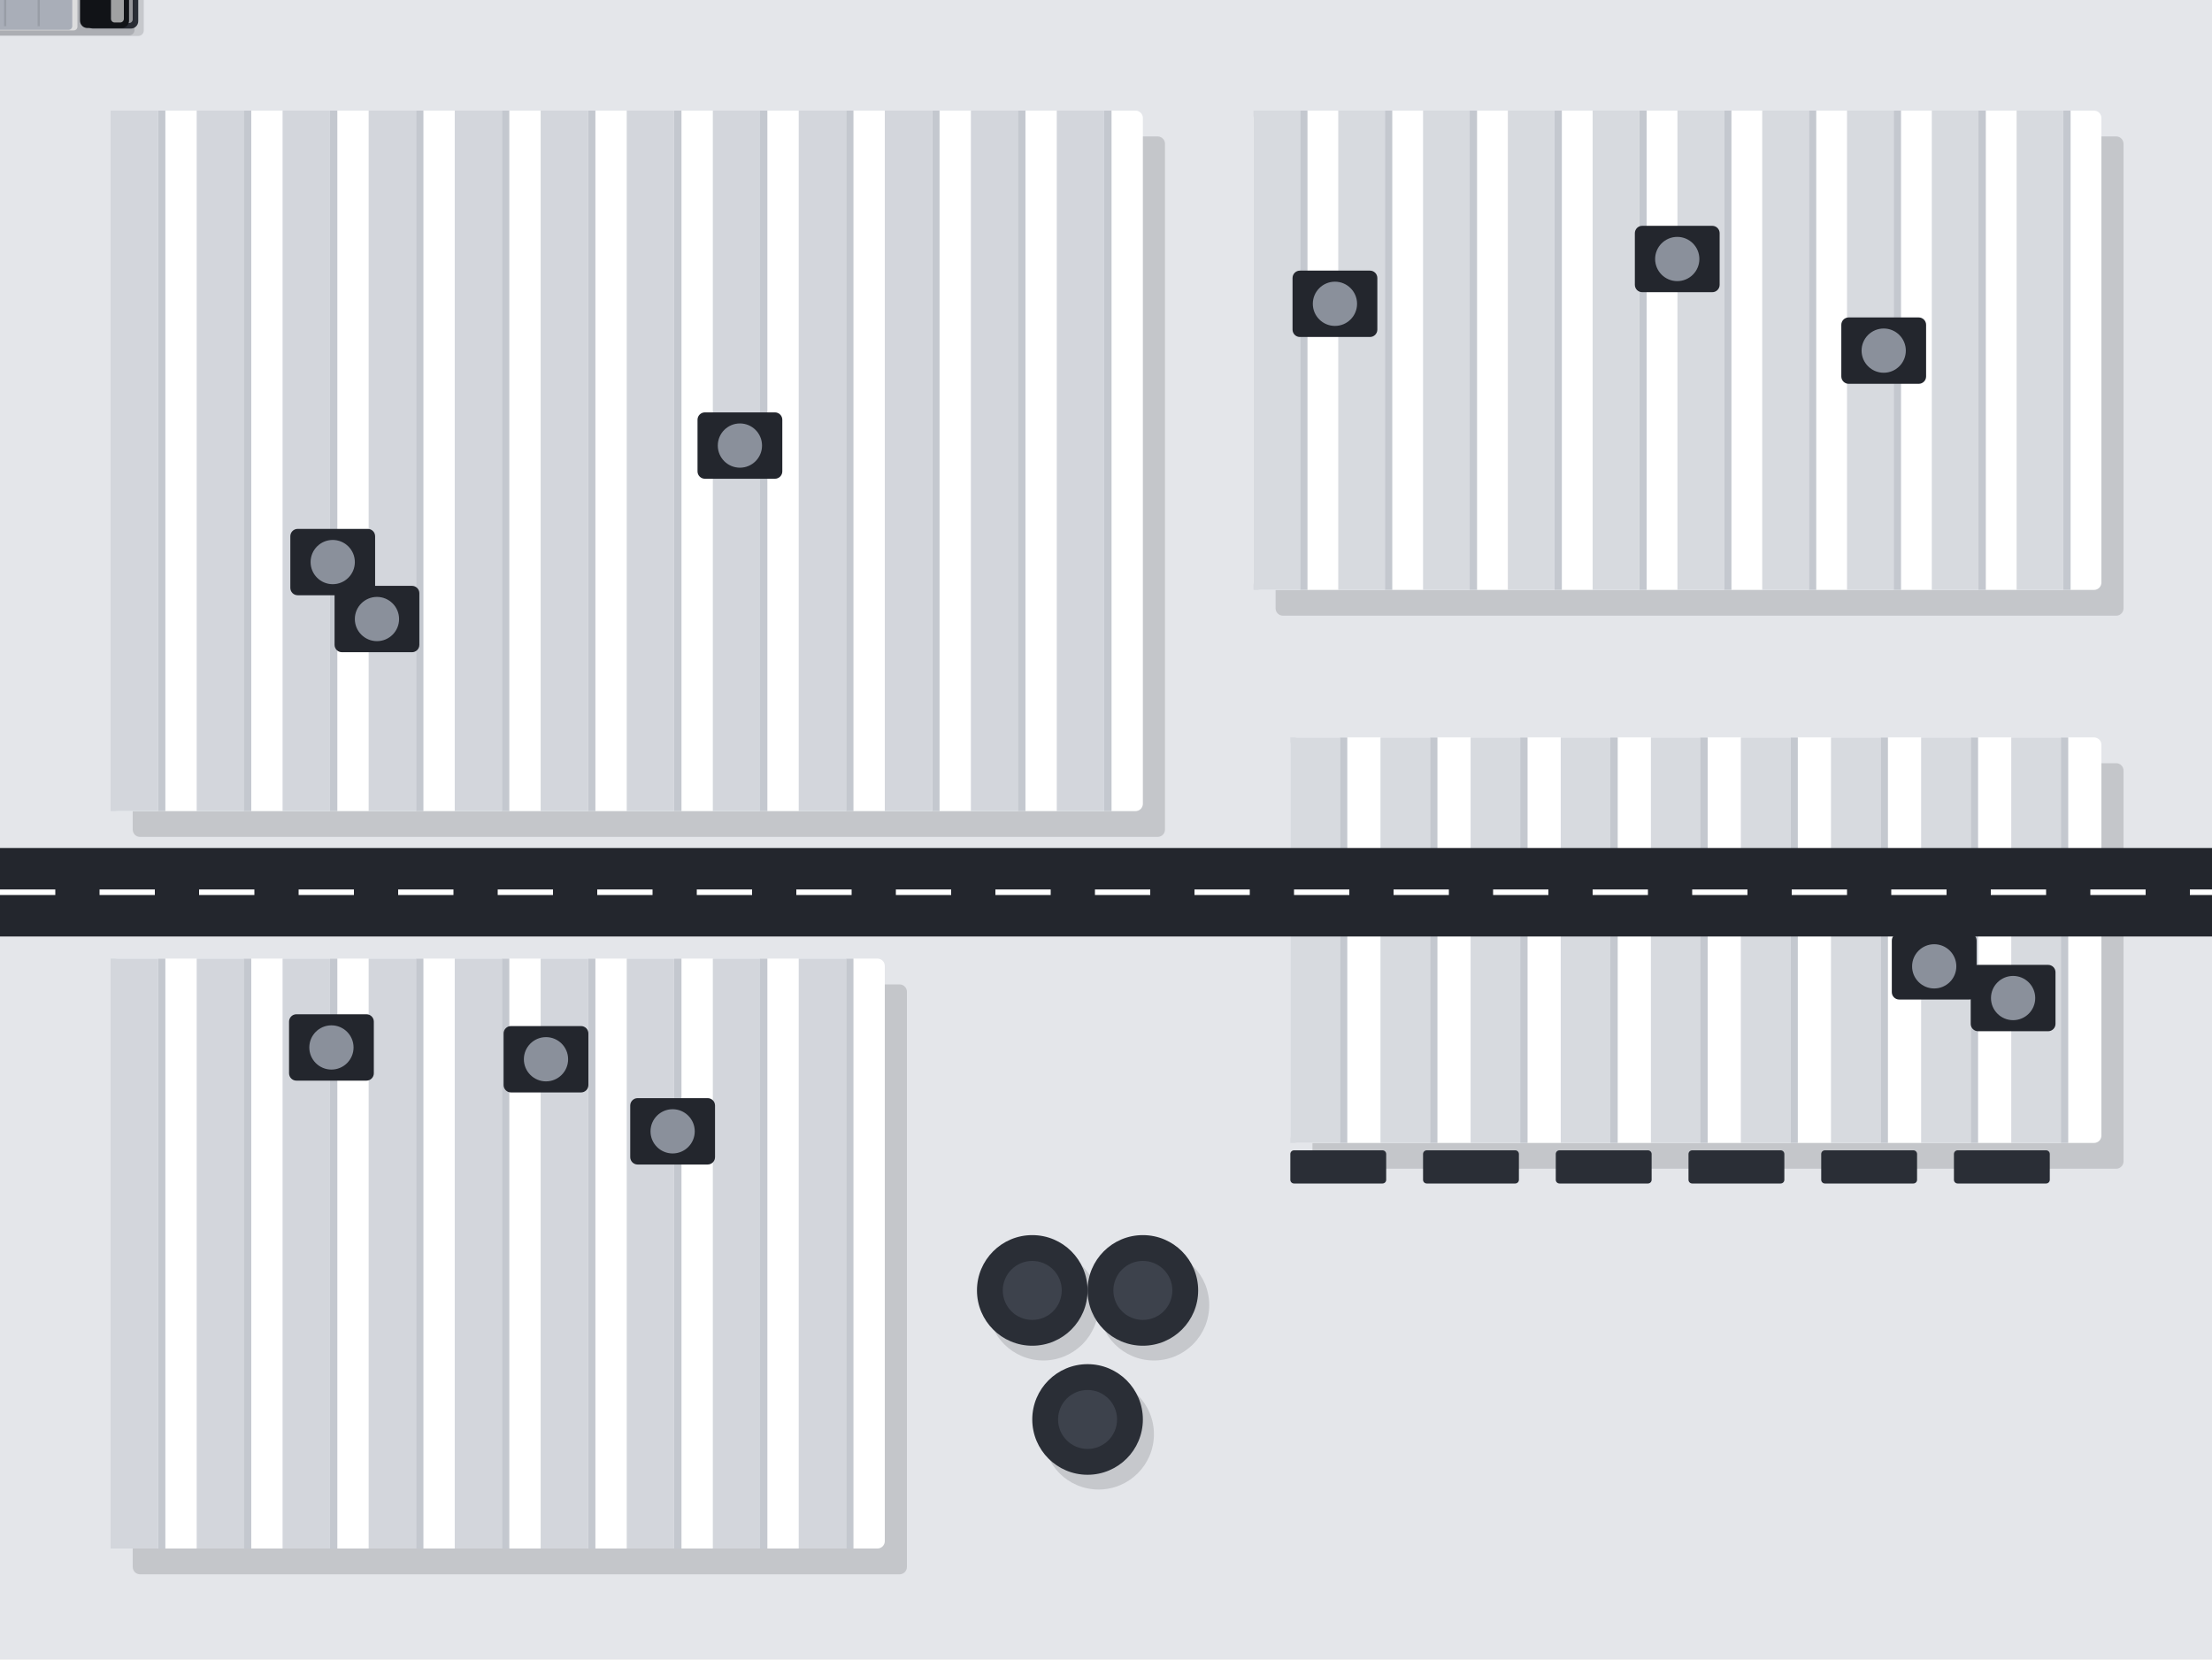
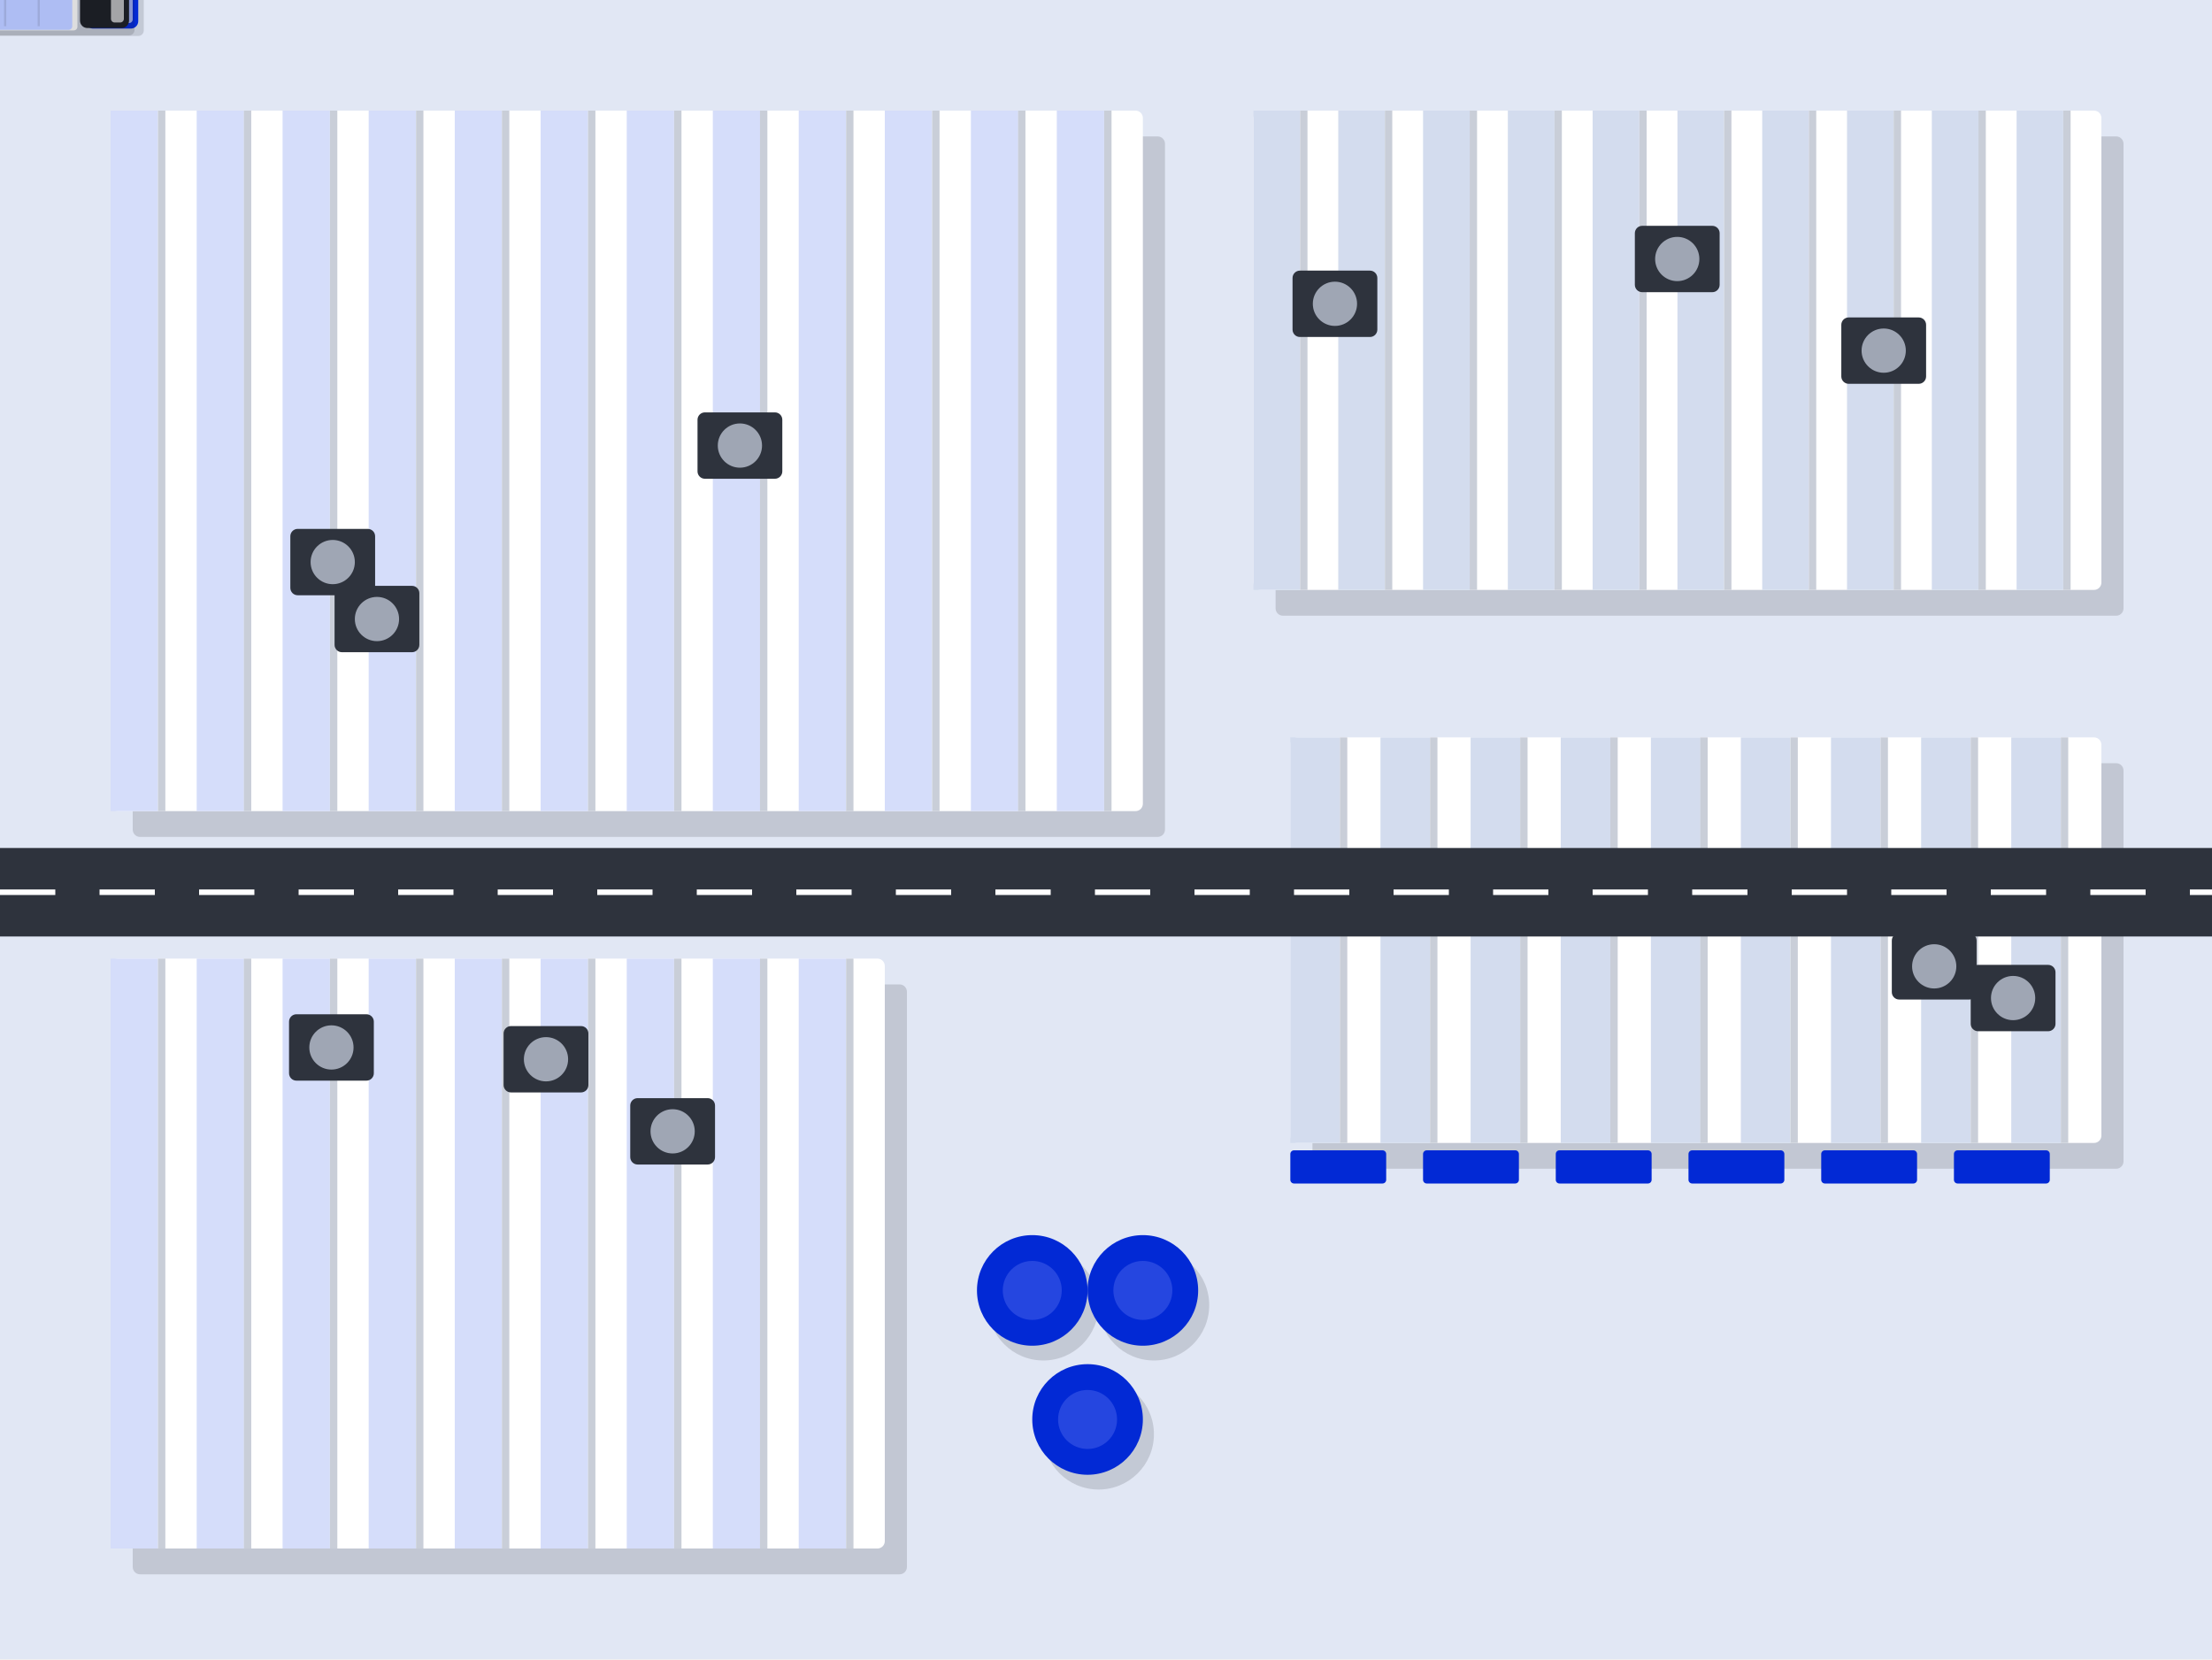
<svg xmlns="http://www.w3.org/2000/svg" viewBox="0 0 1200 900" width="1200" height="900" role="img" aria-label="Aerial view of factory buildings with sawtooth roofs and trucks">
  <defs>
    <pattern id="dots" width="24" height="24" patternUnits="userSpaceOnUse">
-       <circle cx="2" cy="2" r="1.4" fill="#C9CCD3" />
+       <circle cx="2" cy="2" r="1.4" fill="#C3CDE4" />
    </pattern>
  </defs>
-   <rect width="1200" height="900" fill="#EEEFF2" />
-   <rect x="0" y="0" width="1200" height="900" rx="0" fill="#E4E6EA" />
+   <rect width="1200" height="900" fill="#ECF0F8" />
+   <rect x="0" y="0" width="1200" height="900" rx="0" fill="#E1E7F4" />
  <rect x="72" y="74" width="560" height="380" rx="4" fill="rgba(27,30,36,.16)" />
  <rect x="60" y="60" width="560" height="380" rx="4" fill="#FFFFFF" />
-   <rect x="60" y="60" width="25.7" height="380" rx="0" fill="#D3D6DC" />
-   <rect x="85.7" y="60" width="4" height="380" rx="0" fill="#C4C8CF" />
-   <rect x="106.7" y="60" width="25.7" height="380" rx="0" fill="#D3D6DC" />
-   <rect x="132.3" y="60" width="4" height="380" rx="0" fill="#C4C8CF" />
-   <rect x="153.3" y="60" width="25.7" height="380" rx="0" fill="#D3D6DC" />
-   <rect x="179" y="60" width="4" height="380" rx="0" fill="#C4C8CF" />
-   <rect x="200" y="60" width="25.7" height="380" rx="0" fill="#D3D6DC" />
-   <rect x="225.7" y="60" width="4" height="380" rx="0" fill="#C4C8CF" />
-   <rect x="246.7" y="60" width="25.7" height="380" rx="0" fill="#D3D6DC" />
-   <rect x="272.3" y="60" width="4" height="380" rx="0" fill="#C4C8CF" />
-   <rect x="293.3" y="60" width="25.7" height="380" rx="0" fill="#D3D6DC" />
-   <rect x="319" y="60" width="4" height="380" rx="0" fill="#C4C8CF" />
-   <rect x="340" y="60" width="25.7" height="380" rx="0" fill="#D3D6DC" />
-   <rect x="365.7" y="60" width="4" height="380" rx="0" fill="#C4C8CF" />
-   <rect x="386.7" y="60" width="25.7" height="380" rx="0" fill="#D3D6DC" />
-   <rect x="412.3" y="60" width="4" height="380" rx="0" fill="#C4C8CF" />
-   <rect x="433.3" y="60" width="25.7" height="380" rx="0" fill="#D3D6DC" />
-   <rect x="459" y="60" width="4" height="380" rx="0" fill="#C4C8CF" />
-   <rect x="480" y="60" width="25.7" height="380" rx="0" fill="#D3D6DC" />
-   <rect x="505.7" y="60" width="4" height="380" rx="0" fill="#C4C8CF" />
-   <rect x="526.7" y="60" width="25.7" height="380" rx="0" fill="#D3D6DC" />
-   <rect x="552.3" y="60" width="4" height="380" rx="0" fill="#C4C8CF" />
-   <rect x="573.3" y="60" width="25.7" height="380" rx="0" fill="#D3D6DC" />
-   <rect x="599" y="60" width="4" height="380" rx="0" fill="#C4C8CF" />
-   <rect x="157.5" y="286.9" width="46" height="36" rx="4" fill="#23262D" />
-   <circle cx="180.5" cy="304.9" r="12" fill="#8A909B" />
-   <rect x="378.4" y="223.7" width="46" height="36" rx="4" fill="#23262D" />
-   <circle cx="401.4" cy="241.7" r="12" fill="#8A909B" />
-   <rect x="181.5" y="317.8" width="46" height="36" rx="4" fill="#23262D" />
-   <circle cx="204.5" cy="335.8" r="12" fill="#8A909B" />
+   <rect x="60" y="60" width="25.7" height="380" rx="0" fill="#D5DDFA" />
+   <rect x="85.7" y="60" width="4" height="380" rx="0" fill="#C9CED8" />
+   <rect x="106.7" y="60" width="25.7" height="380" rx="0" fill="#D5DDFA" />
+   <rect x="132.3" y="60" width="4" height="380" rx="0" fill="#C9CED8" />
+   <rect x="153.3" y="60" width="25.7" height="380" rx="0" fill="#D5DDFA" />
+   <rect x="179" y="60" width="4" height="380" rx="0" fill="#C9CED8" />
+   <rect x="200" y="60" width="25.7" height="380" rx="0" fill="#D5DDFA" />
+   <rect x="225.7" y="60" width="4" height="380" rx="0" fill="#C9CED8" />
+   <rect x="246.7" y="60" width="25.7" height="380" rx="0" fill="#D5DDFA" />
+   <rect x="272.3" y="60" width="4" height="380" rx="0" fill="#C9CED8" />
+   <rect x="293.3" y="60" width="25.7" height="380" rx="0" fill="#D5DDFA" />
+   <rect x="319" y="60" width="4" height="380" rx="0" fill="#C9CED8" />
+   <rect x="340" y="60" width="25.7" height="380" rx="0" fill="#D5DDFA" />
+   <rect x="365.7" y="60" width="4" height="380" rx="0" fill="#C9CED8" />
+   <rect x="386.7" y="60" width="25.7" height="380" rx="0" fill="#D5DDFA" />
+   <rect x="412.3" y="60" width="4" height="380" rx="0" fill="#C9CED8" />
+   <rect x="433.3" y="60" width="25.7" height="380" rx="0" fill="#D5DDFA" />
+   <rect x="459" y="60" width="4" height="380" rx="0" fill="#C9CED8" />
+   <rect x="480" y="60" width="25.7" height="380" rx="0" fill="#D5DDFA" />
+   <rect x="505.7" y="60" width="4" height="380" rx="0" fill="#C9CED8" />
+   <rect x="526.7" y="60" width="25.7" height="380" rx="0" fill="#D5DDFA" />
+   <rect x="552.3" y="60" width="4" height="380" rx="0" fill="#C9CED8" />
+   <rect x="573.3" y="60" width="25.7" height="380" rx="0" fill="#D5DDFA" />
+   <rect x="599" y="60" width="4" height="380" rx="0" fill="#C9CED8" />
+   <rect x="157.5" y="286.9" width="46" height="36" rx="4" fill="#2E333D" />
+   <circle cx="180.5" cy="304.9" r="12" fill="#9FA6B4" />
+   <rect x="378.4" y="223.7" width="46" height="36" rx="4" fill="#2E333D" />
+   <circle cx="401.4" cy="241.7" r="12" fill="#9FA6B4" />
+   <rect x="181.5" y="317.8" width="46" height="36" rx="4" fill="#2E333D" />
+   <circle cx="204.5" cy="335.8" r="12" fill="#9FA6B4" />
  <rect x="692" y="74" width="460" height="260" rx="4" fill="rgba(27,30,36,.16)" />
  <rect x="680" y="60" width="460" height="260" rx="4" fill="#FFFFFF" />
-   <rect x="680" y="60" width="25.3" height="260" rx="0" fill="#D7DADF" />
-   <rect x="705.3" y="60" width="4" height="260" rx="0" fill="#C4C8CF" />
-   <rect x="726" y="60" width="25.3" height="260" rx="0" fill="#D7DADF" />
-   <rect x="751.3" y="60" width="4" height="260" rx="0" fill="#C4C8CF" />
-   <rect x="772" y="60" width="25.3" height="260" rx="0" fill="#D7DADF" />
-   <rect x="797.3" y="60" width="4" height="260" rx="0" fill="#C4C8CF" />
-   <rect x="818" y="60" width="25.3" height="260" rx="0" fill="#D7DADF" />
-   <rect x="843.3" y="60" width="4" height="260" rx="0" fill="#C4C8CF" />
-   <rect x="864" y="60" width="25.3" height="260" rx="0" fill="#D7DADF" />
-   <rect x="889.3" y="60" width="4" height="260" rx="0" fill="#C4C8CF" />
-   <rect x="910" y="60" width="25.3" height="260" rx="0" fill="#D7DADF" />
-   <rect x="935.3" y="60" width="4" height="260" rx="0" fill="#C4C8CF" />
-   <rect x="956" y="60" width="25.3" height="260" rx="0" fill="#D7DADF" />
-   <rect x="981.3" y="60" width="4" height="260" rx="0" fill="#C4C8CF" />
-   <rect x="1002" y="60" width="25.3" height="260" rx="0" fill="#D7DADF" />
-   <rect x="1027.3" y="60" width="4" height="260" rx="0" fill="#C4C8CF" />
-   <rect x="1048" y="60" width="25.3" height="260" rx="0" fill="#D7DADF" />
-   <rect x="1073.3" y="60" width="4" height="260" rx="0" fill="#C4C8CF" />
-   <rect x="1094" y="60" width="25.3" height="260" rx="0" fill="#D7DADF" />
-   <rect x="1119.3" y="60" width="4" height="260" rx="0" fill="#C4C8CF" />
-   <rect x="998.9" y="172.2" width="46" height="36" rx="4" fill="#23262D" />
-   <circle cx="1021.9" cy="190.2" r="12" fill="#8A909B" />
-   <rect x="886.9" y="122.5" width="46" height="36" rx="4" fill="#23262D" />
-   <circle cx="909.9" cy="140.5" r="12" fill="#8A909B" />
-   <rect x="701.2" y="146.8" width="46" height="36" rx="4" fill="#23262D" />
-   <circle cx="724.2" cy="164.8" r="12" fill="#8A909B" />
+   <rect x="680" y="60" width="25.3" height="260" rx="0" fill="#D3DCEE" />
+   <rect x="705.3" y="60" width="4" height="260" rx="0" fill="#C9CED8" />
+   <rect x="726" y="60" width="25.3" height="260" rx="0" fill="#D3DCEE" />
+   <rect x="751.3" y="60" width="4" height="260" rx="0" fill="#C9CED8" />
+   <rect x="772" y="60" width="25.3" height="260" rx="0" fill="#D3DCEE" />
+   <rect x="797.3" y="60" width="4" height="260" rx="0" fill="#C9CED8" />
+   <rect x="818" y="60" width="25.3" height="260" rx="0" fill="#D3DCEE" />
+   <rect x="843.3" y="60" width="4" height="260" rx="0" fill="#C9CED8" />
+   <rect x="864" y="60" width="25.3" height="260" rx="0" fill="#D3DCEE" />
+   <rect x="889.3" y="60" width="4" height="260" rx="0" fill="#C9CED8" />
+   <rect x="910" y="60" width="25.3" height="260" rx="0" fill="#D3DCEE" />
+   <rect x="935.3" y="60" width="4" height="260" rx="0" fill="#C9CED8" />
+   <rect x="956" y="60" width="25.3" height="260" rx="0" fill="#D3DCEE" />
+   <rect x="981.3" y="60" width="4" height="260" rx="0" fill="#C9CED8" />
+   <rect x="1002" y="60" width="25.3" height="260" rx="0" fill="#D3DCEE" />
+   <rect x="1027.3" y="60" width="4" height="260" rx="0" fill="#C9CED8" />
+   <rect x="1048" y="60" width="25.3" height="260" rx="0" fill="#D3DCEE" />
+   <rect x="1073.3" y="60" width="4" height="260" rx="0" fill="#C9CED8" />
+   <rect x="1094" y="60" width="25.3" height="260" rx="0" fill="#D3DCEE" />
+   <rect x="1119.3" y="60" width="4" height="260" rx="0" fill="#C9CED8" />
+   <rect x="998.9" y="172.2" width="46" height="36" rx="4" fill="#2E333D" />
+   <circle cx="1021.9" cy="190.2" r="12" fill="#9FA6B4" />
+   <rect x="886.9" y="122.5" width="46" height="36" rx="4" fill="#2E333D" />
+   <circle cx="909.9" cy="140.5" r="12" fill="#9FA6B4" />
+   <rect x="701.2" y="146.8" width="46" height="36" rx="4" fill="#2E333D" />
+   <circle cx="724.2" cy="164.8" r="12" fill="#9FA6B4" />
  <rect x="72" y="534" width="420" height="320" rx="4" fill="rgba(27,30,36,.16)" />
  <rect x="60" y="520" width="420" height="320" rx="4" fill="#FFFFFF" />
-   <rect x="60" y="520" width="25.7" height="320" rx="0" fill="#D3D6DC" />
-   <rect x="85.7" y="520" width="4" height="320" rx="0" fill="#C4C8CF" />
-   <rect x="106.7" y="520" width="25.7" height="320" rx="0" fill="#D3D6DC" />
-   <rect x="132.3" y="520" width="4" height="320" rx="0" fill="#C4C8CF" />
-   <rect x="153.3" y="520" width="25.7" height="320" rx="0" fill="#D3D6DC" />
-   <rect x="179" y="520" width="4" height="320" rx="0" fill="#C4C8CF" />
-   <rect x="200" y="520" width="25.7" height="320" rx="0" fill="#D3D6DC" />
-   <rect x="225.7" y="520" width="4" height="320" rx="0" fill="#C4C8CF" />
-   <rect x="246.7" y="520" width="25.7" height="320" rx="0" fill="#D3D6DC" />
-   <rect x="272.3" y="520" width="4" height="320" rx="0" fill="#C4C8CF" />
-   <rect x="293.3" y="520" width="25.7" height="320" rx="0" fill="#D3D6DC" />
-   <rect x="319" y="520" width="4" height="320" rx="0" fill="#C4C8CF" />
-   <rect x="340" y="520" width="25.7" height="320" rx="0" fill="#D3D6DC" />
-   <rect x="365.7" y="520" width="4" height="320" rx="0" fill="#C4C8CF" />
-   <rect x="386.7" y="520" width="25.7" height="320" rx="0" fill="#D3D6DC" />
-   <rect x="412.3" y="520" width="4" height="320" rx="0" fill="#C4C8CF" />
-   <rect x="433.3" y="520" width="25.7" height="320" rx="0" fill="#D3D6DC" />
-   <rect x="459" y="520" width="4" height="320" rx="0" fill="#C4C8CF" />
-   <rect x="273.2" y="556.6" width="46" height="36" rx="4" fill="#23262D" />
-   <circle cx="296.2" cy="574.6" r="12" fill="#8A909B" />
-   <rect x="341.9" y="595.7" width="46" height="36" rx="4" fill="#23262D" />
-   <circle cx="364.9" cy="613.7" r="12" fill="#8A909B" />
-   <rect x="156.8" y="550.2" width="46" height="36" rx="4" fill="#23262D" />
-   <circle cx="179.8" cy="568.2" r="12" fill="#8A909B" />
+   <rect x="60" y="520" width="25.7" height="320" rx="0" fill="#D5DDFA" />
+   <rect x="85.7" y="520" width="4" height="320" rx="0" fill="#C9CED8" />
+   <rect x="106.7" y="520" width="25.7" height="320" rx="0" fill="#D5DDFA" />
+   <rect x="132.3" y="520" width="4" height="320" rx="0" fill="#C9CED8" />
+   <rect x="153.3" y="520" width="25.7" height="320" rx="0" fill="#D5DDFA" />
+   <rect x="179" y="520" width="4" height="320" rx="0" fill="#C9CED8" />
+   <rect x="200" y="520" width="25.7" height="320" rx="0" fill="#D5DDFA" />
+   <rect x="225.7" y="520" width="4" height="320" rx="0" fill="#C9CED8" />
+   <rect x="246.7" y="520" width="25.7" height="320" rx="0" fill="#D5DDFA" />
+   <rect x="272.3" y="520" width="4" height="320" rx="0" fill="#C9CED8" />
+   <rect x="293.3" y="520" width="25.7" height="320" rx="0" fill="#D5DDFA" />
+   <rect x="319" y="520" width="4" height="320" rx="0" fill="#C9CED8" />
+   <rect x="340" y="520" width="25.7" height="320" rx="0" fill="#D5DDFA" />
+   <rect x="365.7" y="520" width="4" height="320" rx="0" fill="#C9CED8" />
+   <rect x="386.7" y="520" width="25.7" height="320" rx="0" fill="#D5DDFA" />
+   <rect x="412.3" y="520" width="4" height="320" rx="0" fill="#C9CED8" />
+   <rect x="433.3" y="520" width="25.7" height="320" rx="0" fill="#D5DDFA" />
+   <rect x="459" y="520" width="4" height="320" rx="0" fill="#C9CED8" />
+   <rect x="273.2" y="556.6" width="46" height="36" rx="4" fill="#2E333D" />
+   <circle cx="296.2" cy="574.6" r="12" fill="#9FA6B4" />
+   <rect x="341.9" y="595.7" width="46" height="36" rx="4" fill="#2E333D" />
+   <circle cx="364.9" cy="613.7" r="12" fill="#9FA6B4" />
+   <rect x="156.8" y="550.2" width="46" height="36" rx="4" fill="#2E333D" />
+   <circle cx="179.8" cy="568.2" r="12" fill="#9FA6B4" />
  <rect x="712" y="414" width="440" height="220" rx="4" fill="rgba(27,30,36,.16)" />
  <rect x="700" y="400" width="440" height="220" rx="4" fill="#FFFFFF" />
-   <rect x="700" y="400" width="26.9" height="220" rx="0" fill="#D7DADF" />
-   <rect x="726.9" y="400" width="4" height="220" rx="0" fill="#C4C8CF" />
-   <rect x="748.9" y="400" width="26.9" height="220" rx="0" fill="#D7DADF" />
-   <rect x="775.8" y="400" width="4" height="220" rx="0" fill="#C4C8CF" />
-   <rect x="797.8" y="400" width="26.9" height="220" rx="0" fill="#D7DADF" />
-   <rect x="824.7" y="400" width="4" height="220" rx="0" fill="#C4C8CF" />
-   <rect x="846.7" y="400" width="26.9" height="220" rx="0" fill="#D7DADF" />
-   <rect x="873.6" y="400" width="4" height="220" rx="0" fill="#C4C8CF" />
-   <rect x="895.6" y="400" width="26.9" height="220" rx="0" fill="#D7DADF" />
-   <rect x="922.4" y="400" width="4" height="220" rx="0" fill="#C4C8CF" />
-   <rect x="944.4" y="400" width="26.9" height="220" rx="0" fill="#D7DADF" />
-   <rect x="971.3" y="400" width="4" height="220" rx="0" fill="#C4C8CF" />
-   <rect x="993.3" y="400" width="26.9" height="220" rx="0" fill="#D7DADF" />
-   <rect x="1020.2" y="400" width="4" height="220" rx="0" fill="#C4C8CF" />
-   <rect x="1042.2" y="400" width="26.9" height="220" rx="0" fill="#D7DADF" />
-   <rect x="1069.1" y="400" width="4" height="220" rx="0" fill="#C4C8CF" />
-   <rect x="1091.1" y="400" width="26.9" height="220" rx="0" fill="#D7DADF" />
-   <rect x="1118" y="400" width="4" height="220" rx="0" fill="#C4C8CF" />
-   <rect x="1069.1" y="523.4" width="46" height="36" rx="4" fill="#23262D" />
-   <circle cx="1092.1" cy="541.4" r="12" fill="#8A909B" />
-   <rect x="1026.3" y="506.2" width="46" height="36" rx="4" fill="#23262D" />
-   <circle cx="1049.3" cy="524.2" r="12" fill="#8A909B" />
-   <rect x="731.9" y="466.1" width="46" height="36" rx="4" fill="#23262D" />
-   <circle cx="754.9" cy="484.1" r="12" fill="#8A909B" />
+   <rect x="700" y="400" width="26.9" height="220" rx="0" fill="#D3DCEE" />
+   <rect x="726.9" y="400" width="4" height="220" rx="0" fill="#C9CED8" />
+   <rect x="748.9" y="400" width="26.9" height="220" rx="0" fill="#D3DCEE" />
+   <rect x="775.8" y="400" width="4" height="220" rx="0" fill="#C9CED8" />
+   <rect x="797.8" y="400" width="26.9" height="220" rx="0" fill="#D3DCEE" />
+   <rect x="824.7" y="400" width="4" height="220" rx="0" fill="#C9CED8" />
+   <rect x="846.7" y="400" width="26.9" height="220" rx="0" fill="#D3DCEE" />
+   <rect x="873.6" y="400" width="4" height="220" rx="0" fill="#C9CED8" />
+   <rect x="895.6" y="400" width="26.9" height="220" rx="0" fill="#D3DCEE" />
+   <rect x="922.4" y="400" width="4" height="220" rx="0" fill="#C9CED8" />
+   <rect x="944.4" y="400" width="26.9" height="220" rx="0" fill="#D3DCEE" />
+   <rect x="971.3" y="400" width="4" height="220" rx="0" fill="#C9CED8" />
+   <rect x="993.3" y="400" width="26.9" height="220" rx="0" fill="#D3DCEE" />
+   <rect x="1020.2" y="400" width="4" height="220" rx="0" fill="#C9CED8" />
+   <rect x="1042.2" y="400" width="26.9" height="220" rx="0" fill="#D3DCEE" />
+   <rect x="1069.1" y="400" width="4" height="220" rx="0" fill="#C9CED8" />
+   <rect x="1091.1" y="400" width="26.9" height="220" rx="0" fill="#D3DCEE" />
+   <rect x="1118" y="400" width="4" height="220" rx="0" fill="#C9CED8" />
+   <rect x="1069.1" y="523.4" width="46" height="36" rx="4" fill="#2E333D" />
+   <circle cx="1092.1" cy="541.4" r="12" fill="#9FA6B4" />
+   <rect x="1026.3" y="506.2" width="46" height="36" rx="4" fill="#2E333D" />
+   <circle cx="1049.3" cy="524.2" r="12" fill="#9FA6B4" />
+   <rect x="731.9" y="466.1" width="46" height="36" rx="4" fill="#2E333D" />
+   <circle cx="754.9" cy="484.1" r="12" fill="#9FA6B4" />
  <circle cx="566" cy="708" r="30" fill="rgba(27,30,36,.15)" />
-   <circle cx="560" cy="700" r="30" fill="#2A2E36" />
-   <circle cx="560" cy="700" r="16" fill="#3D424C" />
+   <circle cx="560" cy="700" r="30" fill="#0229D5" />
+   <circle cx="560" cy="700" r="16" fill="#2546E0" />
  <circle cx="626" cy="708" r="30" fill="rgba(27,30,36,.15)" />
-   <circle cx="620" cy="700" r="30" fill="#2A2E36" />
-   <circle cx="620" cy="700" r="16" fill="#3D424C" />
+   <circle cx="620" cy="700" r="30" fill="#0229D5" />
+   <circle cx="620" cy="700" r="16" fill="#2546E0" />
  <circle cx="596" cy="778" r="30" fill="rgba(27,30,36,.15)" />
-   <circle cx="590" cy="770" r="30" fill="#2A2E36" />
-   <circle cx="590" cy="770" r="16" fill="#3D424C" />
-   <rect x="0" y="460" width="1200" height="48" rx="0" fill="#23262D" />
+   <circle cx="590" cy="770" r="30" fill="#0229D5" />
+   <circle cx="590" cy="770" r="16" fill="#2546E0" />
+   <rect x="0" y="460" width="1200" height="48" rx="0" fill="#2E333D" />
  <line x1="0" y1="484" x2="1200" y2="484" stroke="#fff" stroke-width="3" stroke-dasharray="30 24" />
-   <rect x="700" y="624" width="52" height="18" rx="2" fill="#2A2E36" />
-   <rect x="772" y="624" width="52" height="18" rx="2" fill="#2A2E36" />
-   <rect x="844" y="624" width="52" height="18" rx="2" fill="#2A2E36" />
-   <rect x="916" y="624" width="52" height="18" rx="2" fill="#2A2E36" />
-   <rect x="988" y="624" width="52" height="18" rx="2" fill="#2A2E36" />
-   <rect x="1060" y="624" width="52" height="18" rx="2" fill="#2A2E36" />
+   <rect x="700" y="624" width="52" height="18" rx="2" fill="#0229D5" />
+   <rect x="772" y="624" width="52" height="18" rx="2" fill="#0229D5" />
+   <rect x="844" y="624" width="52" height="18" rx="2" fill="#0229D5" />
+   <rect x="916" y="624" width="52" height="18" rx="2" fill="#0229D5" />
+   <rect x="988" y="624" width="52" height="18" rx="2" fill="#0229D5" />
+   <rect x="1060" y="624" width="52" height="18" rx="2" fill="#0229D5" />
  <g>
    <rect x="-72" y="-15" width="150" height="34.5" rx="3" fill="rgba(27,30,36,.15)" />
    <rect x="-75" y="-18" width="117" height="34.5" rx="2" fill="#FFFFFF" />
    <g stroke="rgba(27,30,36,.12)" stroke-width="1.2">
      <line x1="-55.5" y1="-16" x2="-55.5" y2="14.5" />
      <line x1="-36" y1="-16" x2="-36" y2="14.5" />
      <line x1="-16.5" y1="-16" x2="-16.5" y2="14.5" />
      <line x1="3" y1="-16" x2="3" y2="14.5" />
      <line x1="22.5" y1="-16" x2="22.5" y2="14.5" />
    </g>
-     <rect x="46.5" y="-17" width="28.5" height="32.5" rx="4" fill="#2A2E36" />
+     <rect x="46.5" y="-17" width="28.5" height="32.5" rx="4" fill="#0229D5" />
    <rect x="64.5" y="-14" width="7.5" height="26.5" rx="2" fill="rgba(255,255,255,.6)" />
    <animateMotion dur="10s" repeatCount="indefinite" path="M-160 472 L1360 472" />
  </g>
  <g>
    <rect x="-67" y="-13" width="140" height="32.2" rx="3" fill="rgba(27,30,36,.15)" />
-     <rect x="-70" y="-16" width="109.2" height="32.2" rx="2" fill="#A9AEB8" />
+     <rect x="-70" y="-16" width="109.2" height="32.2" rx="2" fill="#AEBDF3" />
    <g stroke="rgba(27,30,36,.12)" stroke-width="1.2">
      <line x1="-51.8" y1="-14" x2="-51.8" y2="14.2" />
      <line x1="-33.6" y1="-14" x2="-33.6" y2="14.2" />
      <line x1="-15.4" y1="-14" x2="-15.4" y2="14.2" />
      <line x1="2.8" y1="-14" x2="2.8" y2="14.2" />
      <line x1="21" y1="-14" x2="21" y2="14.2" />
    </g>
-     <rect x="43.4" y="-15" width="26.6" height="30.2" rx="4" fill="#111317" />
+     <rect x="43.4" y="-15" width="26.6" height="30.2" rx="4" fill="#1B1E24" />
    <rect x="60.2" y="-12" width="7" height="24.2" rx="2" fill="rgba(255,255,255,.6)" />
    <animateMotion dur="12s" begin="-5s" repeatCount="indefinite" path="M1360 496 L-160 496" rotate="auto" />
  </g>
</svg>
